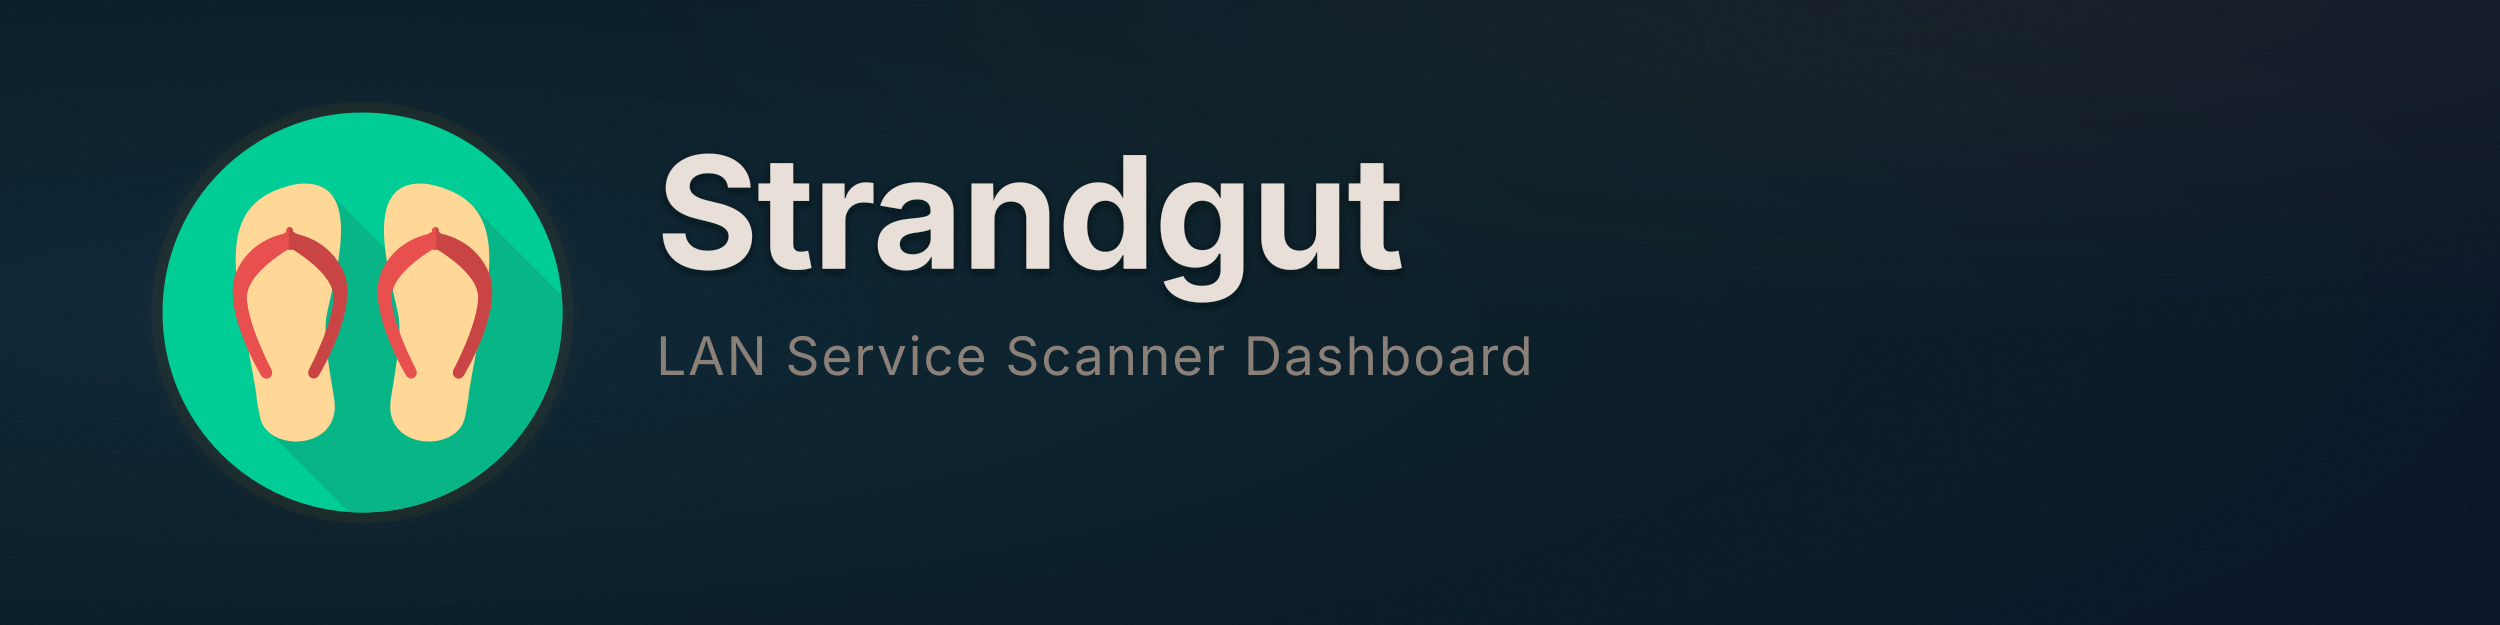
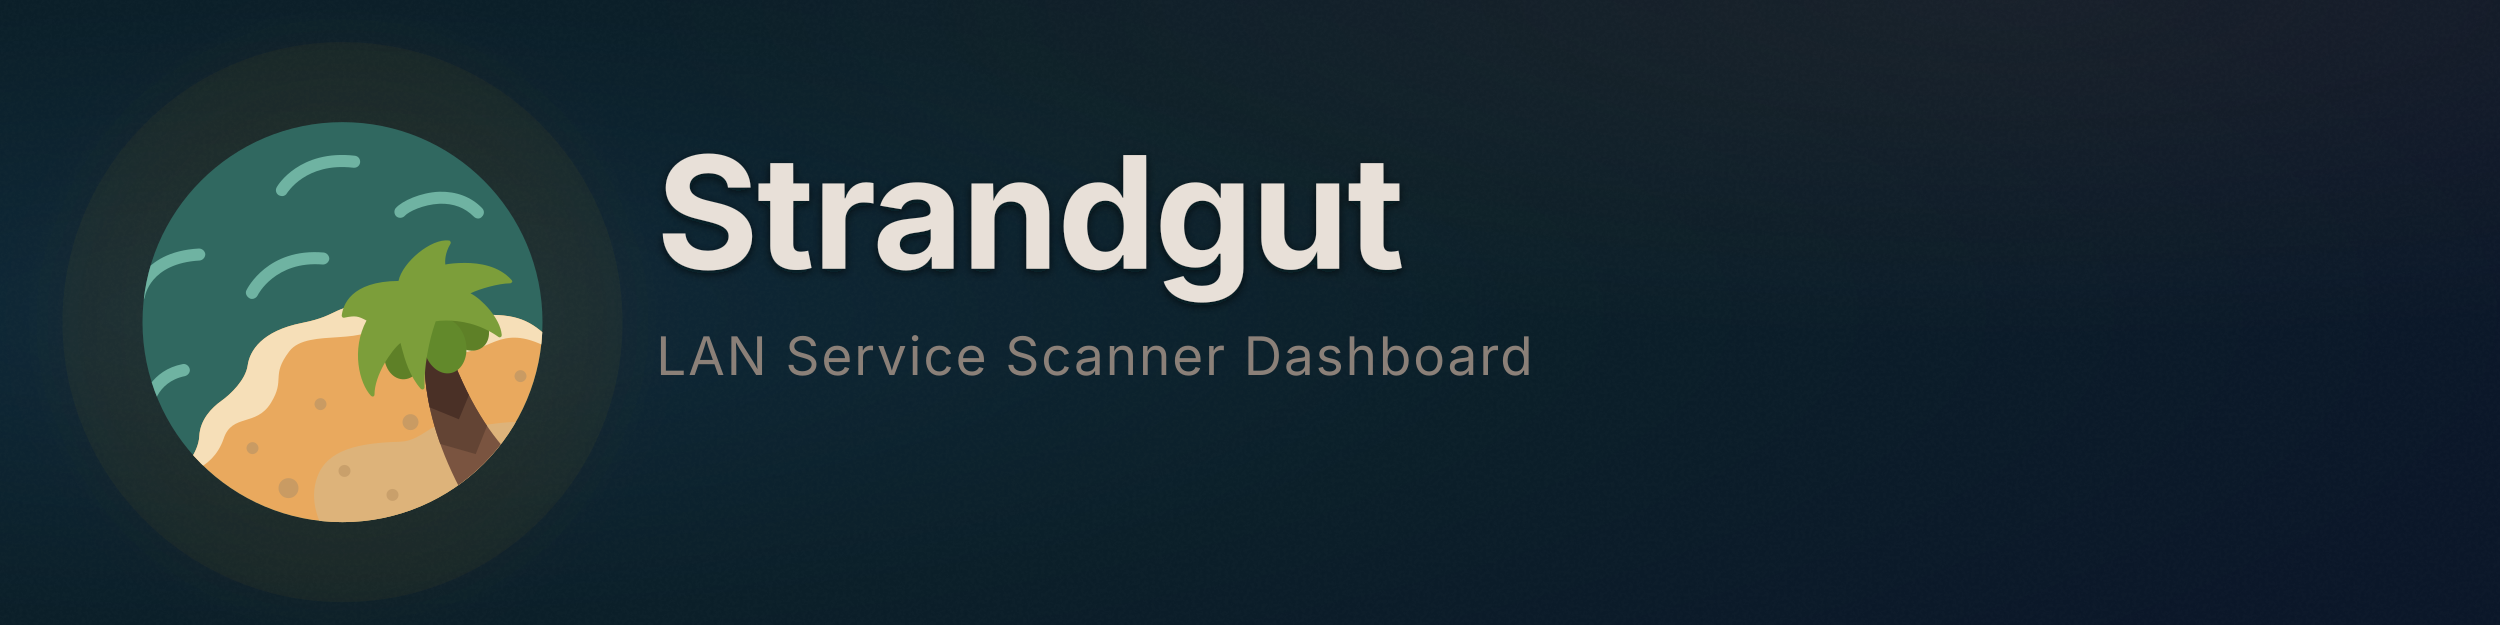
- <svg xmlns="http://www.w3.org/2000/svg" viewBox="0 0 800 200" width="800" height="200">
+ <svg xmlns="http://www.w3.org/2000/svg" xmlns:xlink="http://www.w3.org/1999/xlink" viewBox="0 0 800 200" width="800" height="200">
  <defs>
    <radialGradient id="bg-depth" cx="12%" cy="50%" r="90%">
      <stop offset="0%" stop-color="#0e2838" />
      <stop offset="55%" stop-color="#0a1e28" />
      <stop offset="100%" stop-color="#0a1628" />
    </radialGradient>
    <radialGradient id="sunset-hint" cx="80%" cy="0%" r="55%">
      <stop offset="0%" stop-color="rgba(244,163,64,0.06)" />
      <stop offset="100%" stop-color="rgba(244,163,64,0)" />
    </radialGradient>
    <filter id="icon-glow" x="-70%" y="-70%" width="240%" height="240%">
      <feGaussianBlur stdDeviation="10" result="blur" />
      <feMerge>
        <feMergeNode in="blur" />
        <feMergeNode in="SourceGraphic" />
      </feMerge>
    </filter>
    <filter id="text-shadow" x="-5%" y="-5%" width="110%" height="120%">
      <feGaussianBlur in="SourceAlpha" stdDeviation="1.5" result="blur" />
      <feOffset in="blur" dx="0" dy="1" result="offsetBlur" />
      <feFlood flood-color="#060e18" flood-opacity="0.7" />
      <feComposite in2="offsetBlur" operator="in" />
      <feMerge>
        <feMergeNode />
        <feMergeNode in="SourceGraphic" />
      </feMerge>
    </filter>
    <filter id="noise" x="0" y="0" width="100%" height="100%">
      <feTurbulence type="fractalNoise" baseFrequency="0.85" numOctaves="3" stitchTiles="stitch" />
      <feColorMatrix type="saturate" values="0" />
      <feComponentTransfer>
        <feFuncA type="linear" slope="0.02" />
      </feComponentTransfer>
    </filter>
    <linearGradient id="accent-bar" x1="0" y1="0" x2="1" y2="0">
      <stop offset="0%" stop-color="#f4a340" />
      <stop offset="100%" stop-color="#d08030" />
    </linearGradient>
  </defs>
  <rect width="800" height="200" fill="#0a1628" />
  <rect width="800" height="200" fill="url(#bg-depth)" />
  <rect width="800" height="200" fill="url(#sunset-hint)" />
  <rect width="800" height="200" filter="url(#noise)" />
-   <g transform="translate(52, 36) scale(0.25)">
-     <circle cx="256" cy="256" r="270" fill="rgba(244,163,64,0.04)" filter="url(#icon-glow)" />
-     <circle style="fill:#00CC96;" cx="255.995" cy="255.999" r="255.995" />
-     <path style="fill:#07B587;" d="M511.025,233.93L398.133,121.038l-83.078,83.078l-98.674-98.674l-84.913,298.771l107.159,107.159     c5.733,0.401,11.525,0.573,17.372,0.573c141.387,0,255.999-114.612,255.999-255.999c0-7.453-0.344-14.792-0.974-22.074V233.93z" />
-     <path style="fill:#FFD796;" d="M172.119,91.511c-117.02,23.45-74.536,130.093-52.347,266.722     c0.573,10.779,3.497,23.164,5.045,31.534c8.773,46.556,105.955,43.46,94.832-23.737c-6.995-42.198-13.417-81.128-10.033-103.375     c5.905-39.331,56.589-182.267-37.497-171.087V91.511z" />
-     <path style="fill:#C94545;" d="M166.787,175.448c14.85,9.174,51.2,34.171,51.945,59.801c0.917,32.279-30.215,91.736-30.215,91.736     c-6.708,10.148,4.759,18.233,11.238,10.263c0,0,52.347-86.002,32.279-132.788c-14.964-34.859-45.811-45.811-60.546-49.136     c-1.262-1.146-2.752-2.064-4.358-2.637v-1.778c0-2.351-1.95-4.3-4.3-4.3l0,0c-2.351,0-4.3,1.95-4.3,4.3v2.179     c-1.262,0.573-2.408,1.319-3.382,2.236c-14.735,3.325-45.581,14.276-60.546,49.136c-20.124,46.727,32.28,132.787,32.28,132.787     c6.479,7.969,17.945-0.172,11.238-10.263c0,0-31.133-59.457-30.215-91.736c0.745-25.686,37.095-50.684,51.945-59.801     c1.089,0.344,2.293,0.516,3.497,0.516c1.204,0,2.351-0.172,3.497-0.516L166.787,175.448L166.787,175.448z" />
-     <path style="fill:#E84F4F;" d="M161.627,146.781c-1.778,0.516-3.096,2.179-3.096,4.128v2.179c-1.262,0.573-2.408,1.319-3.382,2.236     c-14.735,3.325-45.581,14.276-60.546,49.136c-20.124,46.727,32.28,132.787,32.28,132.787c6.479,7.969,17.945-0.172,11.238-10.263     c0,0-31.133-59.457-30.215-91.736c0.745-25.686,37.095-50.684,51.945-59.801c0.573,0.172,1.204,0.287,1.778,0.401v-29.011     L161.627,146.781L161.627,146.781z" />
-     <path style="fill:#FFD796;" d="M339.881,91.511c117.02,23.45,74.536,130.093,52.347,266.722     c-0.573,10.779-3.497,23.164-5.045,31.534c-8.773,46.556-105.955,43.46-94.832-23.737c6.995-42.198,13.417-81.128,10.033-103.375     c-5.905-39.331-56.589-182.267,37.496-171.087v-0.057H339.881z" />
-     <path style="fill:#E84F4F;" d="M345.213,175.448c-14.85,9.174-51.2,34.171-51.945,59.801c-0.917,32.279,30.215,91.736,30.215,91.736     c6.708,10.148-4.759,18.233-11.238,10.263c0,0-52.347-86.002-32.279-132.788c14.964-34.859,45.811-45.811,60.546-49.136     c1.262-1.146,2.752-2.064,4.358-2.637v-1.778c0-2.351,1.95-4.3,4.3-4.3l0,0c2.351,0,4.3,1.95,4.3,4.3v2.179     c1.262,0.573,2.408,1.319,3.382,2.236c14.735,3.325,45.581,14.276,60.546,49.136c20.124,46.728-32.279,132.788-32.279,132.788     c-6.479,7.969-17.945-0.172-11.238-10.263c0,0,31.133-59.457,30.215-91.736c-0.745-25.686-37.095-50.684-51.945-59.801     c-1.089,0.344-2.293,0.516-3.497,0.516c-1.205,0-2.351-0.172-3.497-0.516L345.213,175.448L345.213,175.448z" />
-     <path style="fill:#C94545;" d="M350.373,146.781c1.778,0.516,3.096,2.179,3.096,4.128v2.179c1.262,0.573,2.408,1.319,3.382,2.236     c14.735,3.325,45.581,14.276,60.546,49.136c20.124,46.728-32.279,132.788-32.279,132.788c-6.479,7.969-17.945-0.172-11.238-10.263     c0,0,31.133-59.457,30.215-91.736c-0.745-25.686-37.095-50.684-51.945-59.801c-0.573,0.172-1.204,0.287-1.778,0.401v-29.011V146.781     z" />
+   <g transform="translate(52, 25) scale(1.28)">
+     <circle cx="45" cy="61" r="70" fill="rgba(244,163,64,0.04)" filter="url(#icon-glow)" />
+     <g>
+       <circle fill="#306860" cx="45" cy="61" r="50" />
+       <g>
+         <defs>
+           <circle id="SVGID_1_" cx="45" cy="61" r="50" />
+         </defs>
+         <clipPath id="SVGID_2_">
+           <use xlink:href="#SVGID_1_" overflow="visible" />
+         </clipPath>
+         <path clip-path="url(#SVGID_2_)" fill="#E9A95E" d="M5.4,97.4c0,0,3.6-3.8,3.8-7.9s3.1-7.1,5.5-8.8s6.1-5.3,6.6-8.9     s3.5-8.6,13.6-10.6s6.8-4.4,19.6-5s17.7,3.2,26.4,3s12,2,17.1,7.2s-1,39.9-35.8,48.9S5.4,97.4,5.4,97.4z" />
+         <g clip-path="url(#SVGID_2_)">
+           <defs>
+             <path id="SVGID_3_" d="M5.4,97.4c0,0,3.6-3.8,3.8-7.9s3.1-7.1,5.5-8.8s6.1-5.3,6.6-8.9s3.5-8.6,13.6-10.6s6.8-4.4,19.6-5       s17.7,3.2,26.4,3s12,2,17.1,7.2s-1,39.9-35.8,48.9S5.4,97.4,5.4,97.4z" />
+           </defs>
+           <clipPath id="SVGID_4_">
+             <use xlink:href="#SVGID_3_" overflow="visible" />
+           </clipPath>
+           <path clip-path="url(#SVGID_4_)" fill="#F6DFB8" d="M4.1,99c0,0,8.3-0.4,11.2-8.9c2.1-6.3,8.1-2.9,11.8-8.9s-0.1-6.7,4.6-12.9      s20.6-0.5,23.2-8.3s6,8.5,16.6,8.9s12.3-8.1,24.9-1.5s10.5,12,10.5,12l4.7-33.2c0,0-85.3-15.1-113.8,46.7S4.1,99,4.1,99z" />
+           <path clip-path="url(#SVGID_4_)" fill="#DDB37A" d="M106.3,124.3c3.5-9.7-0.8-29.6-16.5-38c-2.3-1.2-13.1,1.5-15.4,0.7      c-7-2.5-8.8,3.7-15,3.9c-10.3,0.3-18.2,1.9-20.7,8.8c-4.1,11.2,7.8,25.7,26.5,32.5C83.8,139,102.3,135.5,106.3,124.3z" />
+           <path clip-path="url(#SVGID_4_)" fill="#C99B63" d="M31.5,105c1.4,0,2.5-1.1,2.5-2.5s-1.1-2.5-2.5-2.5s-2.5,1.1-2.5,2.5      S30.1,105,31.5,105z M22.5,94c0.8,0,1.5-0.7,1.5-1.5S23.3,91,22.5,91S21,91.7,21,92.5S21.7,94,22.5,94z M62,88c1.1,0,2-0.9,2-2      s-0.9-2-2-2s-2,0.9-2,2S60.9,88,62,88z M39.5,83c0.8,0,1.5-0.7,1.5-1.5S40.3,80,39.5,80S38,80.7,38,81.5S38.7,83,39.5,83z       M89.5,76c0.8,0,1.5-0.7,1.5-1.5S90.3,73,89.5,73S88,73.7,88,74.5S88.7,76,89.5,76z" />
+           <circle clip-path="url(#SVGID_4_)" fill="#C9A06B" cx="45.5" cy="98.2" r="1.5" />
+           <circle clip-path="url(#SVGID_4_)" fill="#C9A06B" cx="57.5" cy="104.2" r="1.5" />
+         </g>
+         <path clip-path="url(#SVGID_2_)" fill="#7A5440" d="M97.6,101.5c0,0-14.8-3.7-25.7-33s-5.9-4-5.9-4s-3.7,15,8.4,38.2     S97.6,101.5,97.6,101.5z" />
+         <g clip-path="url(#SVGID_2_)">
+           <defs>
+             <path id="SVGID_5_" d="M97.6,101.5c0,0-14.8-3.7-25.7-33s-5.9-4-5.9-4s-3.7,15,8.4,38.2S97.6,101.5,97.6,101.5z" />
+           </defs>
+           <clipPath id="SVGID_6_">
+             <use xlink:href="#SVGID_5_" overflow="visible" />
+           </clipPath>
+           <polygon clip-path="url(#SVGID_6_)" fill="#634434" points="82.5,83.6 78.3,94 65,90.2 62,45.3     " />
+           <polygon clip-path="url(#SVGID_6_)" fill="#4A3026" points="78.5,74.7 74.1,85.3 63.8,81.1 63.7,45.6     " />
+         </g>
+         <ellipse transform="matrix(0.9976 6.975632e-02 -6.975632e-02 0.9976 4.9488 -4.0485)" clip-path="url(#SVGID_2_)" fill="#5E8027" cx="60.4" cy="68.8" rx="5" ry="6.5" />
+         <ellipse transform="matrix(0.7771 -0.6293 0.6293 0.7771 -22.2109 61.6745)" clip-path="url(#SVGID_2_)" fill="#5E8027" cx="76" cy="62.2" rx="5" ry="6.5" />
+         <ellipse transform="matrix(0.9744 -0.225 0.225 0.9744 -13.2486 17.5909)" clip-path="url(#SVGID_2_)" fill="#62892B" cx="70.6" cy="66.9" rx="5.3" ry="7" />
+         <path clip-path="url(#SVGID_2_)" fill="#7C9E3A" d="M67.9,60.2c0,0-3.1,7.7-2.9,17c-3.4-3.7-4.3-9.1-5.3-12.1     c-2,1.5-7.3,8.5-7.3,14c-2.7-2.8-5-11.1-0.8-18.7c-2.4-1.3-3.2-1.7-6.4-1c0.4-3.7,3.6-8.2,14.1-8.3C60,46.6,67.2,40.4,71.5,41     c-2,3.3-1.2,6.1-1.2,6.1s11.1-2.5,16.6,3.6c-3.2,0-9.4,1.8-11,3.2c2.4,0.5,8.1,6,8.4,10.3C76.4,58.5,67.9,60.2,67.9,60.2z" />
+         <path clip-path="url(#SVGID_2_)" fill="#7C9E3A" d="M52.5,79.6c-0.1,0-0.3-0.1-0.4-0.2c-2.9-3.1-5-11.5-1.1-18.8     c-2.1-1.1-2.7-1.3-5.6-0.7c-0.2,0-0.3,0-0.4-0.1c-0.1-0.1-0.2-0.3-0.2-0.4c0.3-2.6,2.2-8.6,14.2-8.7c1-4.7,8.2-10.7,12.6-10.1     c0.2,0,0.3,0.1,0.4,0.3s0.1,0.3,0,0.5c-1.4,2.3-1.4,4.4-1.3,5.2c0.9-0.2,2.7-0.4,4.9-0.4c3.6,0,8.5,0.7,11.7,4.3     c0.1,0.1,0.2,0.4,0.1,0.5s-0.3,0.3-0.5,0.3h0c-2.8,0-7.7,1.4-9.9,2.5c2.8,1.4,7.4,6.2,7.8,10.3c0,0.1,0,0.1,0,0.2     c0,0.3-0.2,0.5-0.5,0.5c0,0,0,0,0,0c-0.1,0-0.2,0-0.3-0.1c-4.8-3.4-9.7-4.1-13.1-4.1c-1.2,0-2.2,0.1-2.6,0.2     c-0.5,1.4-2.9,8.4-2.8,16.5c0,0.2-0.1,0.4-0.3,0.5c-0.2,0.1-0.4,0-0.6-0.1c-2.8-3.1-4-7.3-4.8-10.3c-0.1-0.4-0.2-0.8-0.3-1.2     C57.2,68,53,74.3,53,79.1c0,0.2-0.1,0.4-0.3,0.5C52.6,79.6,52.5,79.6,52.5,79.6z M47.8,58.5c1.5,0,2.6,0.5,4.1,1.4     c0.1,0.1,0.2,0.2,0.2,0.3c0,0.1,0,0.3,0,0.4c-3.8,6.8-2.1,13.9-0.1,17.1c0.7-5.3,5.3-11.6,7.4-13.1c0.1-0.1,0.3-0.1,0.4-0.1     c0.2,0,0.3,0.2,0.3,0.3c0.2,0.6,0.4,1.2,0.6,2c0.7,2.6,1.7,6.1,3.7,8.9c0.1-8.6,2.9-15.7,2.9-15.7c0.1-0.2,0.2-0.3,0.4-0.3     c0,0,1.2-0.2,3.1-0.2c3.3,0,8,0.7,12.7,3.6c-1-3.9-5.7-8.3-7.8-8.8c-0.2,0-0.3-0.2-0.4-0.4c0-0.2,0-0.4,0.2-0.5     c1.6-1.3,6.7-2.9,10.1-3.2c-2.9-2.6-7.1-3.2-10.2-3.2c-2.9,0-5.1,0.5-5.2,0.5c-0.3,0.1-0.5-0.1-0.6-0.4c0-0.1-0.6-2.7,0.9-5.7     c-4,0.3-10.2,5.8-10.8,9.7c0,0.2-0.2,0.4-0.5,0.4c-10.5,0-12.9,4.6-13.5,7.1C46.7,58.6,47.3,58.5,47.8,58.5z" />
+         <path clip-path="url(#SVGID_2_)" fill="#6FB3A2" d="M-5.9,56c-0.1,0-0.1,0-0.2,0c-0.8-0.1-1.4-0.9-1.3-1.7     c0-0.1,1.6-10.9,16.5-11.7c0.8,0,1.5,0.6,1.6,1.4c0,0.8-0.6,1.5-1.4,1.6c-12.5,0.7-13.7,9-13.7,9.1C-4.6,55.5-5.2,56-5.9,56z" />
+         <path clip-path="url(#SVGID_2_)" fill="#6FB3A2" d="M-4.1,84.5c0,0-0.1,0-0.1,0c-0.8-0.1-1.4-0.8-1.4-1.6     C-5.3,79.6-2.7,73,5,71.5c0.8-0.2,1.6,0.4,1.8,1.2s-0.4,1.6-1.2,1.8c-7.4,1.5-8.1,8.4-8.1,8.7C-2.6,83.9-3.3,84.5-4.1,84.5z" />
+         <path clip-path="url(#SVGID_2_)" fill="#6FB3A2" d="M29.9,29.5c-0.3,0-0.5-0.1-0.8-0.2c-0.7-0.4-1-1.3-0.5-2.1     c0.2-0.4,5.7-9.4,19.5-7.8c0.8,0.1,1.4,0.8,1.3,1.7c-0.1,0.8-0.8,1.4-1.7,1.3c-11.9-1.4-16.5,6.3-16.6,6.4     C30.9,29.2,30.4,29.5,29.9,29.5z" />
+         <path clip-path="url(#SVGID_2_)" fill="#6FB3A2" d="M22.4,55.2c-0.2,0-0.4,0-0.7-0.2c-0.7-0.4-1.1-1.3-0.7-2     c0.2-0.4,5.3-10.6,19.3-9.4c0.8,0.1,1.4,0.8,1.4,1.6c-0.1,0.8-0.8,1.4-1.6,1.4c-11.9-1-16.3,7.6-16.3,7.7     C23.5,54.9,22.9,55.2,22.4,55.2z" />
+         <path clip-path="url(#SVGID_2_)" fill="#6FB3A2" d="M78.9,35.1c-0.4,0-0.8-0.2-1.1-0.5c-2.2-2.2-5-3.3-8.5-3.2     c-4.2,0.2-7.8,2-8.7,3c-0.5,0.6-1.5,0.7-2.1,0.2c-0.6-0.5-0.7-1.5-0.2-2.1c1.6-1.8,6.2-3.9,10.9-4.1c4.3-0.1,8,1.3,10.7,4.1     c0.6,0.6,0.6,1.5,0,2.1C79.6,35,79.2,35.1,78.9,35.1z" />
+       </g>
+     </g>
  </g>
  <text x="210" y="86" font-family="system-ui, -apple-system, BlinkMacSystemFont, 'Segoe UI', sans-serif" font-size="50" font-weight="700" fill="#e8e0d8" letter-spacing="-0.5" filter="url(#text-shadow)">
    Strandgut
  </text>
  <text x="210" y="120" font-family="system-ui, -apple-system, BlinkMacSystemFont, 'Segoe UI', sans-serif" font-size="17" font-weight="400" fill="#8b8078" letter-spacing="0.6">
    LAN Service Scanner Dashboard
  </text>
  <line x1="210" y1="140" x2="440" y2="140" stroke="url(#accent-bar)" stroke-width="2" stroke-linecap="round" />
</svg>
